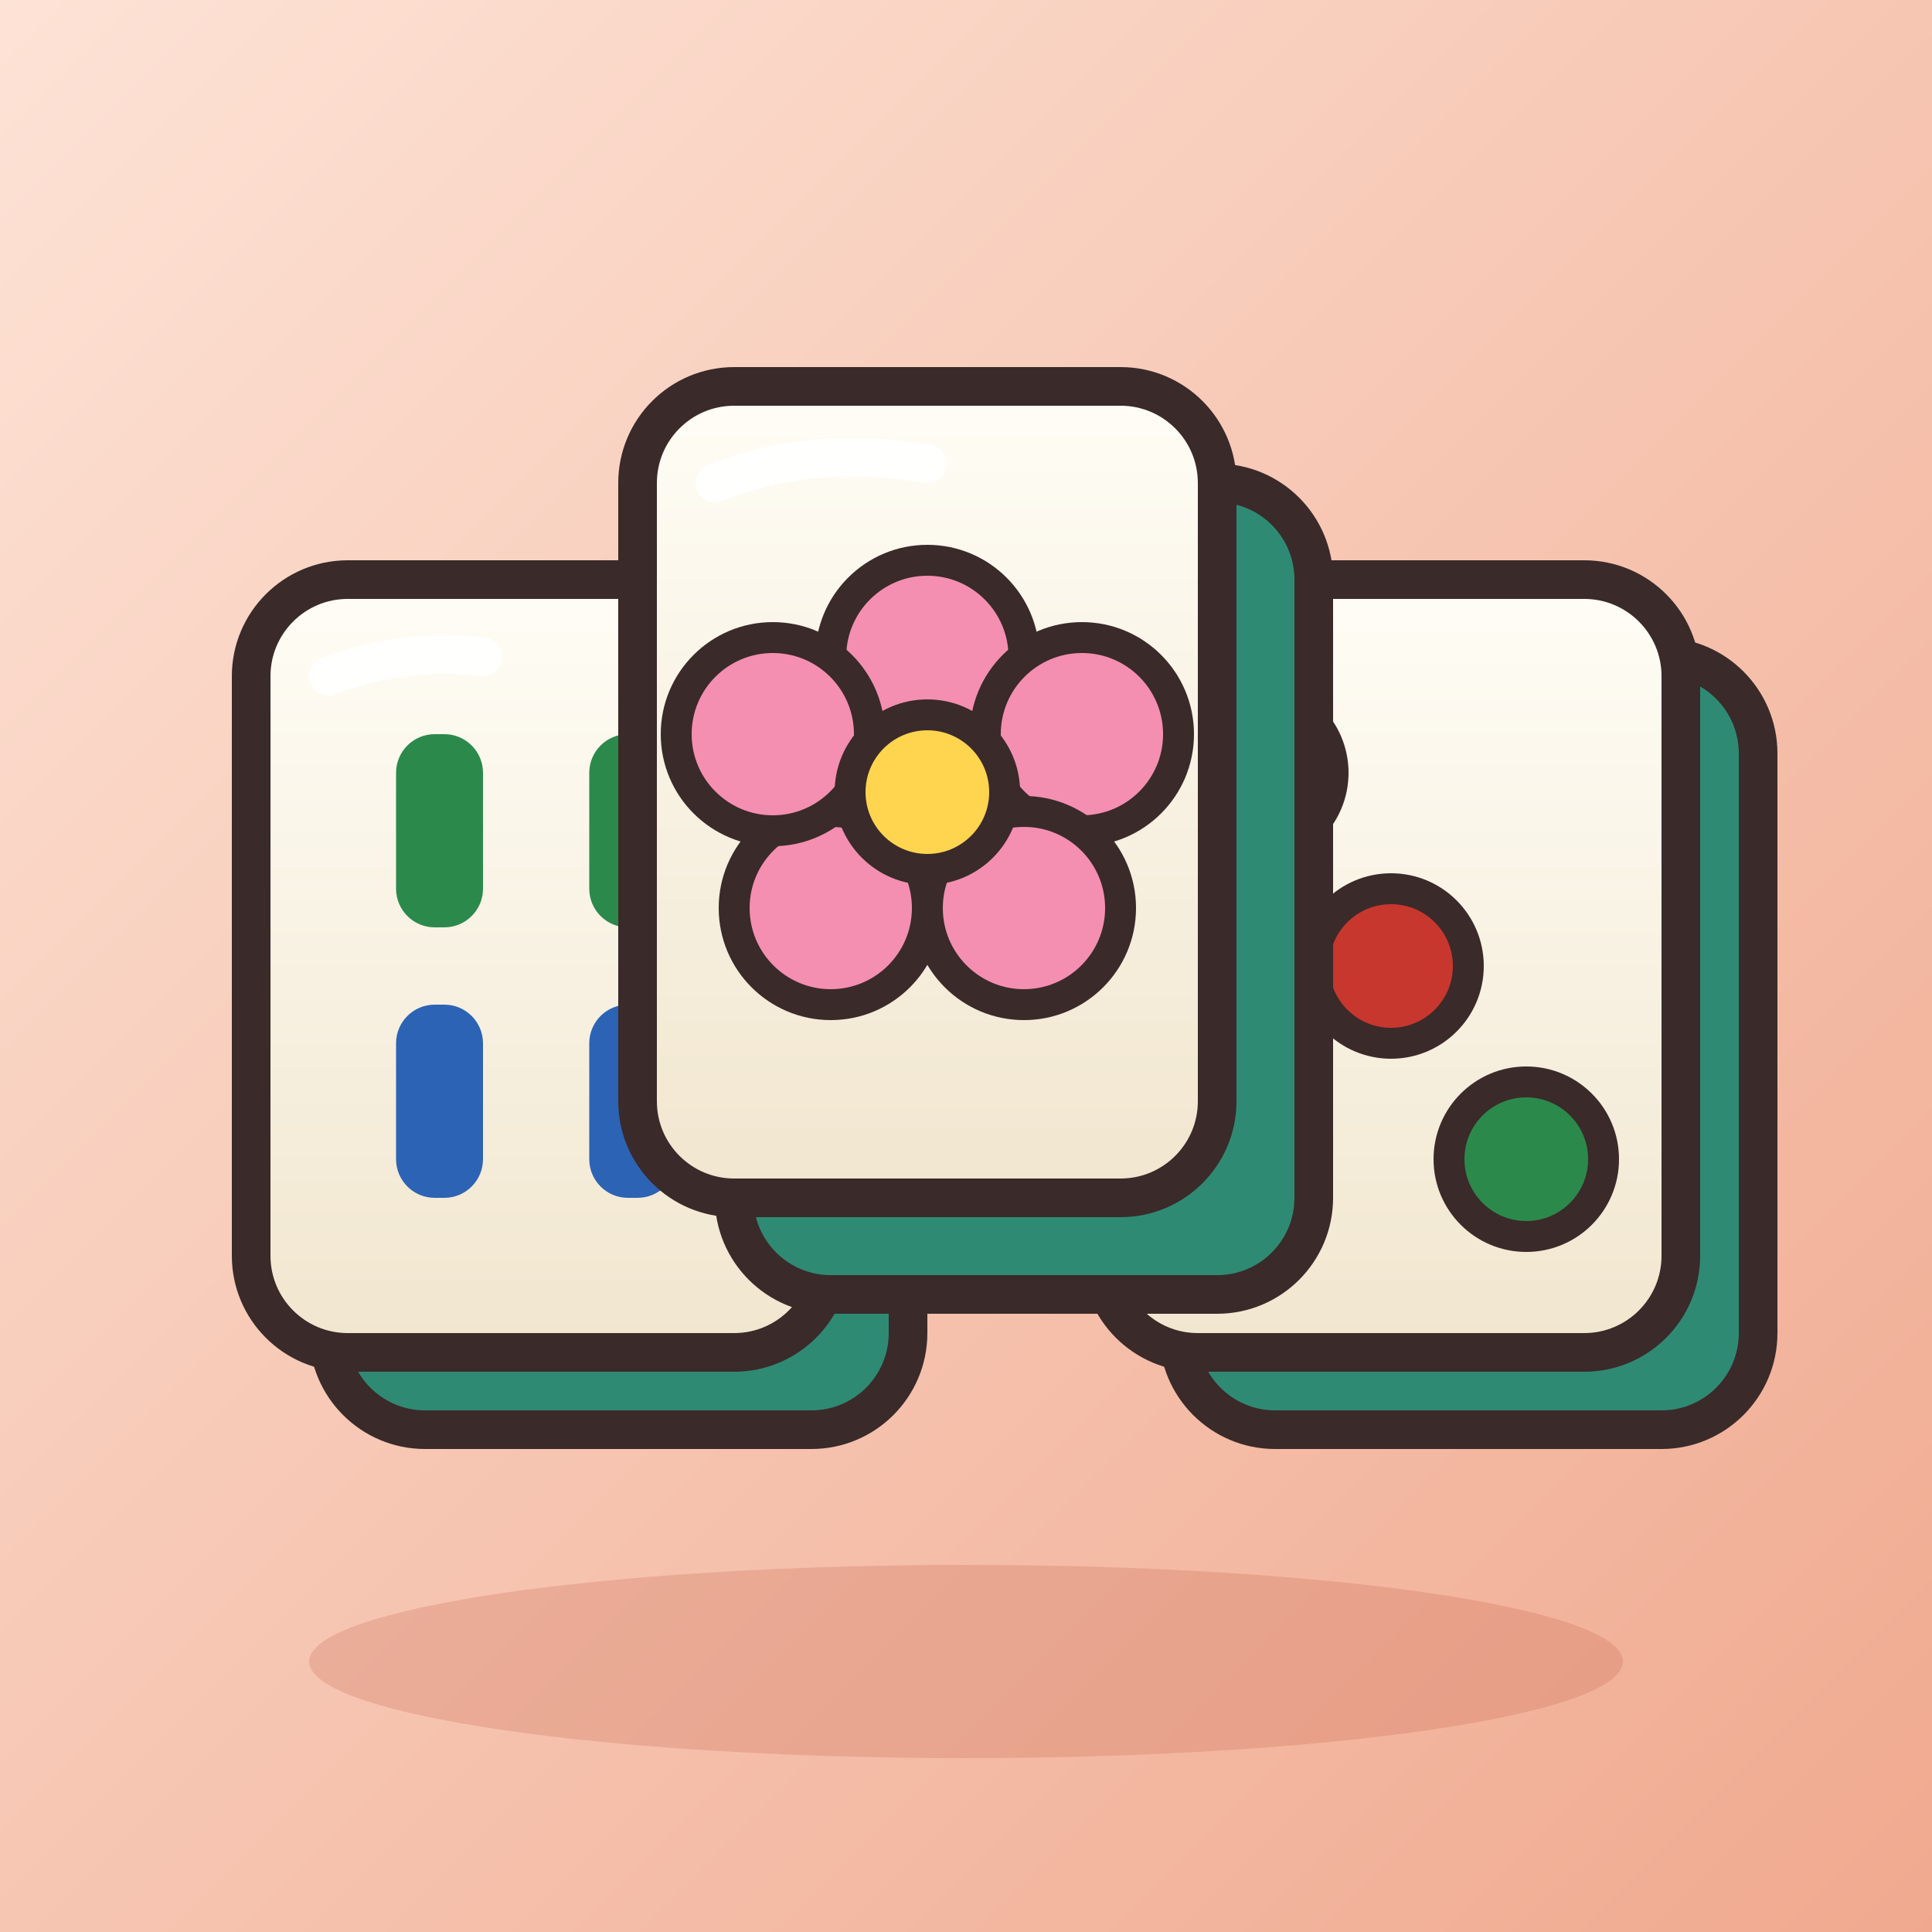
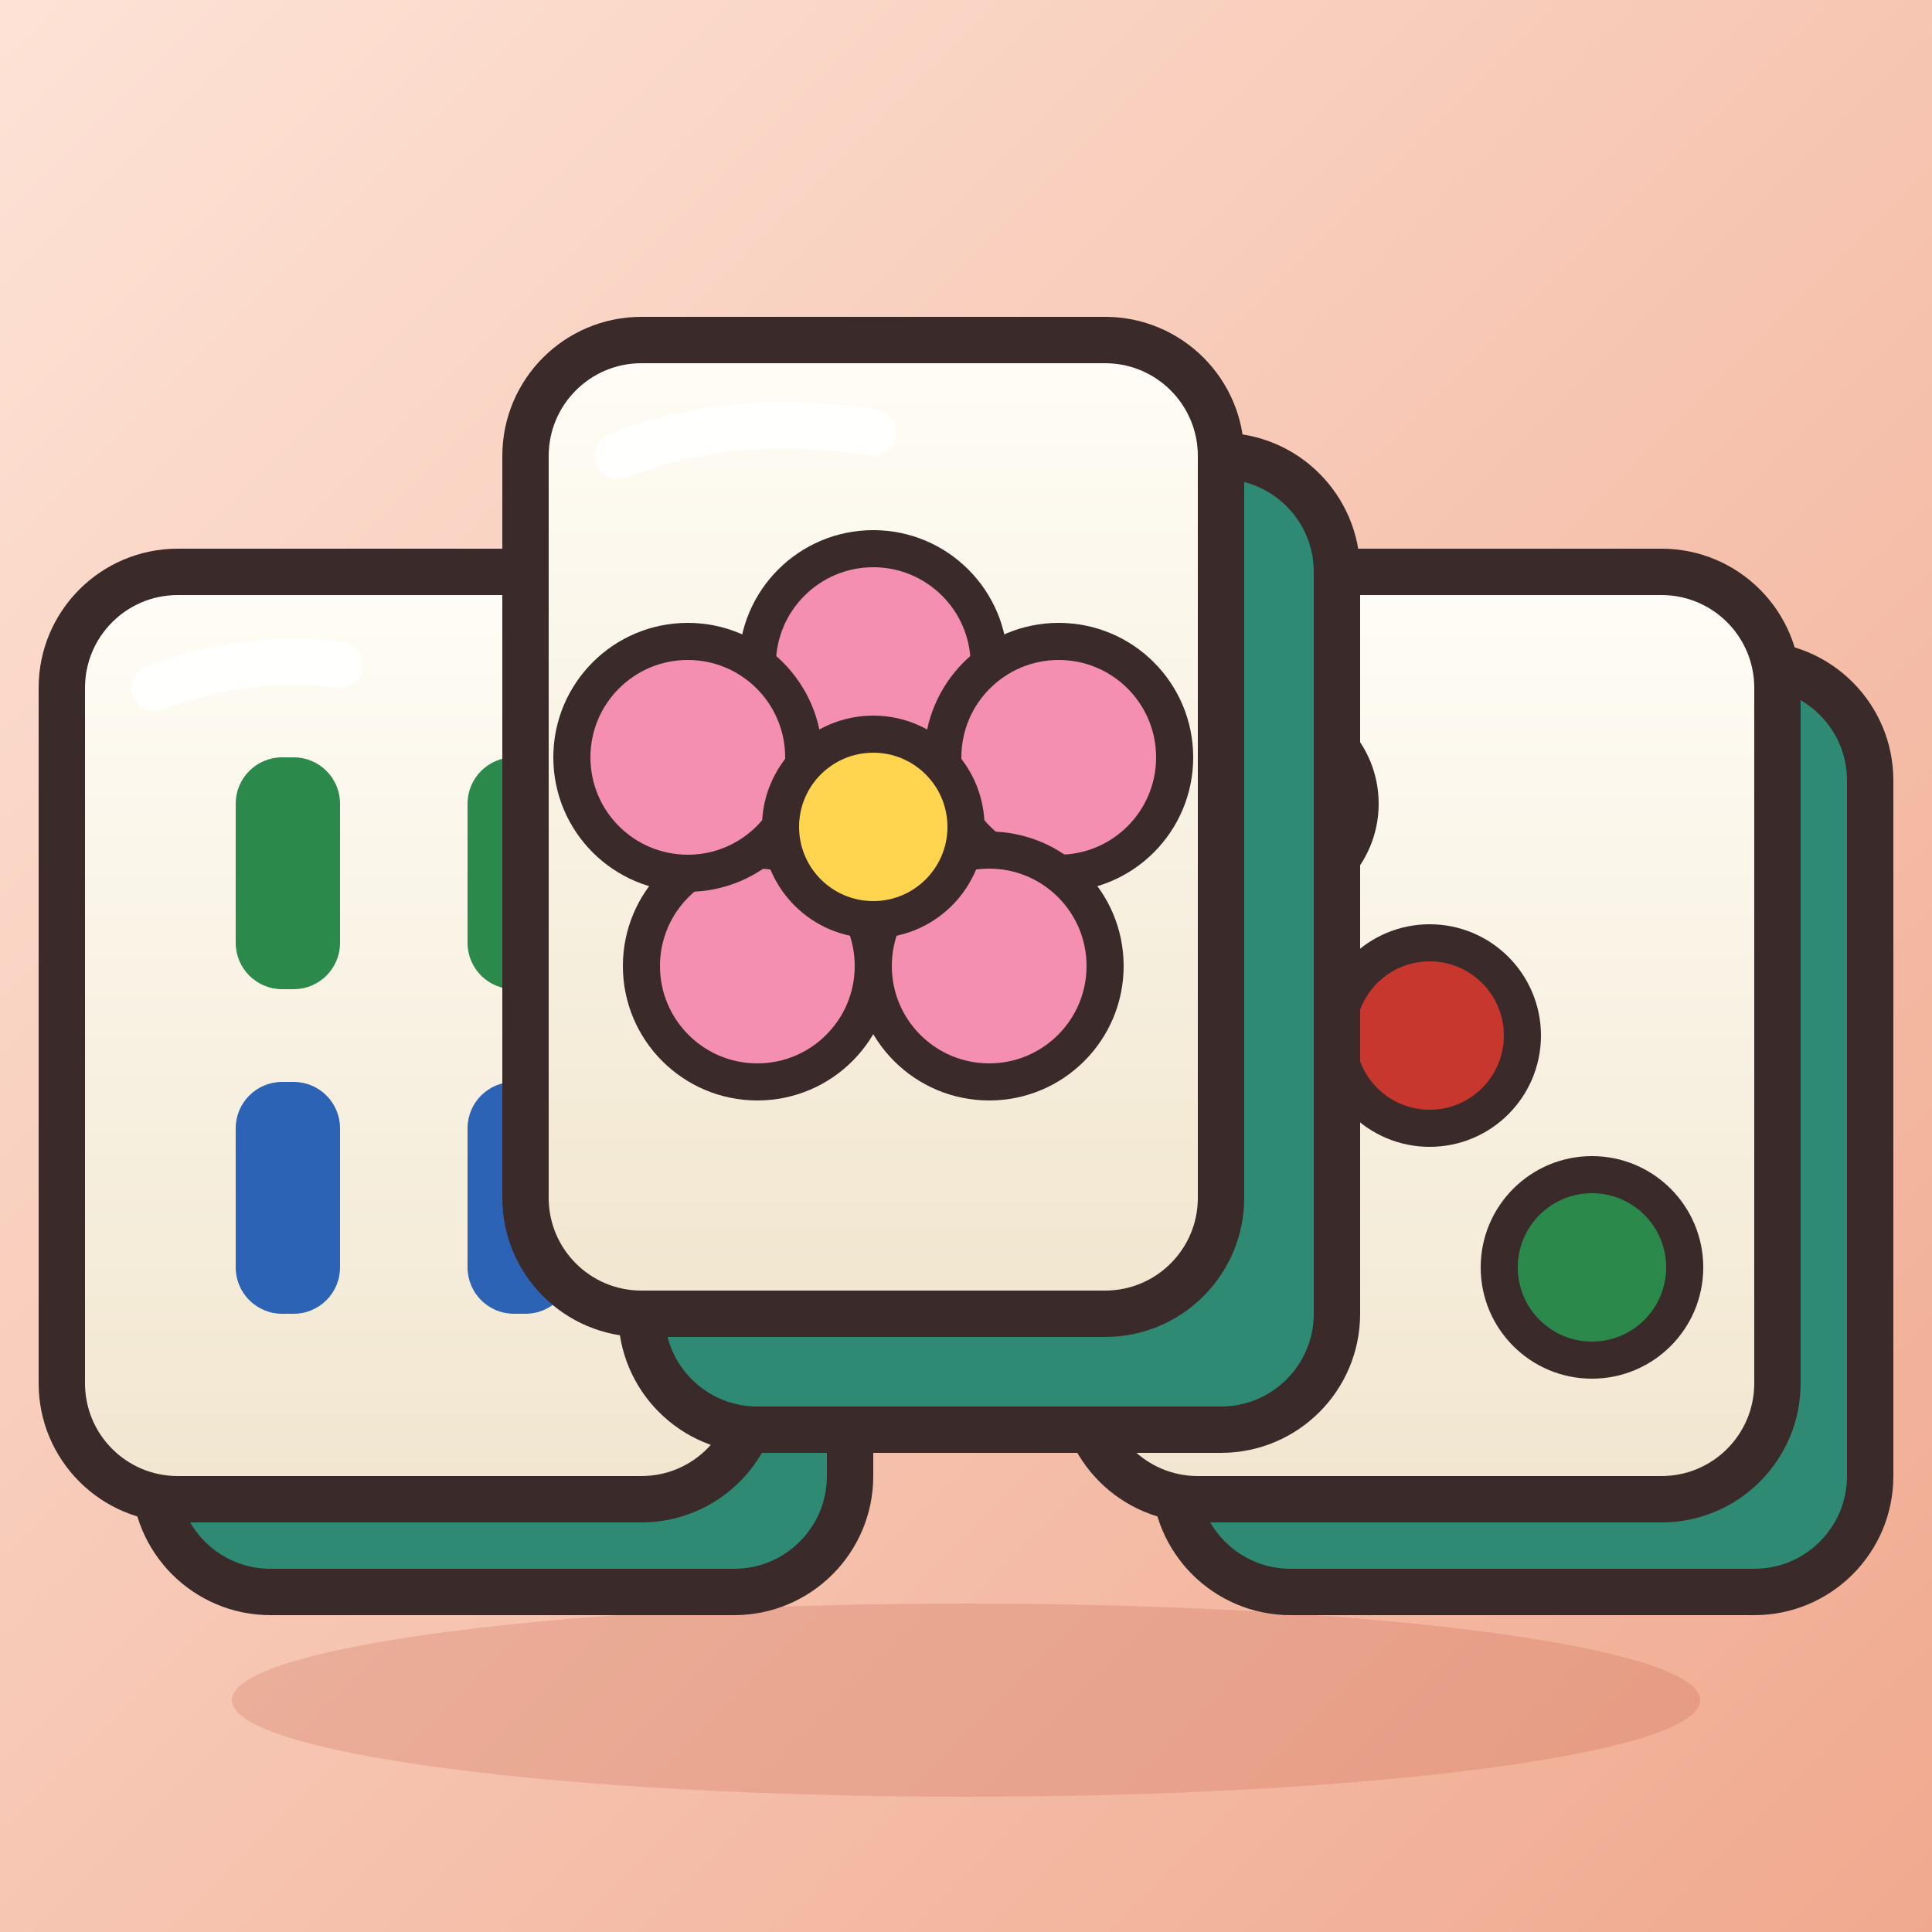
<svg xmlns="http://www.w3.org/2000/svg" viewBox="0 0 100 100">
  <defs>
    <linearGradient id="b" x1="0" y1="0" x2="1" y2="1">
      <stop offset="0" stop-color="#fde3d6" />
      <stop offset="1" stop-color="#f0a98f" />
    </linearGradient>
    <linearGradient id="f" x1="0" y1="0" x2="0" y2="1">
      <stop offset="0" stop-color="#fffdf6" />
      <stop offset="1" stop-color="#f1e6cf" />
    </linearGradient>
  </defs>
  <rect width="100" height="100" fill="url(#b)" />
-   <ellipse cx="50" cy="86" rx="34" ry="5" fill="#c0573e" opacity=".22" />
-   <g stroke="#3a2a2a" stroke-width="2" stroke-linejoin="round">
-     <rect x="17" y="34" width="30" height="40" rx="5" fill="#2f8a73" />
-     <rect x="13" y="30" width="30" height="40" rx="5" fill="url(#f)" />
-     <g stroke="none">
-       <rect x="20.5" y="38" width="4.5" height="10" rx="2" fill="#2b8a4b" />
-       <rect x="30.5" y="38" width="4.5" height="10" rx="2" fill="#2b8a4b" />
-       <rect x="20.5" y="52" width="4.5" height="10" rx="2" fill="#2d63b5" />
-       <rect x="30.5" y="52" width="4.5" height="10" rx="2" fill="#2d63b5" />
+   <ellipse cx="50" cy="88" rx="38" ry="5" fill="#c0573e" opacity=".22" />
+   <g transform="translate(50 50) scale(1.2) translate(-52 -47)">
+     <g stroke="#3a2a2a" stroke-width="2" stroke-linejoin="round">
+       <rect x="17" y="34" width="30" height="40" rx="5" fill="#2f8a73" />
+       <rect x="13" y="30" width="30" height="40" rx="5" fill="url(#f)" />
+       <g stroke="none">
+         <rect x="20.5" y="38" width="4.5" height="10" rx="2" fill="#2b8a4b" />
+         <rect x="30.5" y="38" width="4.5" height="10" rx="2" fill="#2b8a4b" />
+         <rect x="20.5" y="52" width="4.5" height="10" rx="2" fill="#2d63b5" />
+         <rect x="30.5" y="52" width="4.5" height="10" rx="2" fill="#2d63b5" />
+       </g>
+       <rect x="61" y="34" width="30" height="40" rx="5" fill="#2f8a73" />
+       <rect x="57" y="30" width="30" height="40" rx="5" fill="url(#f)" />
+       <circle cx="65" cy="40" r="4" fill="#2d63b5" stroke-width="1.6" />
+       <circle cx="72" cy="50" r="4" fill="#c8372d" stroke-width="1.6" />
+       <circle cx="79" cy="60" r="4" fill="#2b8a4b" stroke-width="1.6" />
+       <rect x="38" y="25" width="30" height="42" rx="5" fill="#2f8a73" />
+       <rect x="33" y="20" width="30" height="42" rx="5" fill="url(#f)" />
+       <g stroke-width="1.6">
+         <circle cx="48" cy="34" r="5" fill="#f48fb1" />
+         <circle cx="56" cy="38" r="5" fill="#f48fb1" />
+         <circle cx="53" cy="47" r="5" fill="#f48fb1" />
+         <circle cx="43" cy="47" r="5" fill="#f48fb1" />
+         <circle cx="40" cy="38" r="5" fill="#f48fb1" />
+         <circle cx="48" cy="41" r="4" fill="#ffd54f" />
+       </g>
    </g>
-     <rect x="61" y="34" width="30" height="40" rx="5" fill="#2f8a73" />
-     <rect x="57" y="30" width="30" height="40" rx="5" fill="url(#f)" />
-     <circle cx="65" cy="40" r="4" fill="#2d63b5" stroke-width="1.6" />
-     <circle cx="72" cy="50" r="4" fill="#c8372d" stroke-width="1.6" />
-     <circle cx="79" cy="60" r="4" fill="#2b8a4b" stroke-width="1.6" />
-     <rect x="38" y="25" width="30" height="42" rx="5" fill="#2f8a73" />
-     <rect x="33" y="20" width="30" height="42" rx="5" fill="url(#f)" />
-     <g stroke-width="1.6">
-       <circle cx="48" cy="34" r="5" fill="#f48fb1" />
-       <circle cx="56" cy="38" r="5" fill="#f48fb1" />
-       <circle cx="53" cy="47" r="5" fill="#f48fb1" />
-       <circle cx="43" cy="47" r="5" fill="#f48fb1" />
-       <circle cx="40" cy="38" r="5" fill="#f48fb1" />
-       <circle cx="48" cy="41" r="4" fill="#ffd54f" />
-     </g>
+     <path d="M37 25q5-2 11-1" fill="none" stroke="#ffffff" stroke-width="2" stroke-linecap="round" opacity=".95" />
+     <path d="M17 35q4-1.5 8-1" fill="none" stroke="#ffffff" stroke-width="2" stroke-linecap="round" opacity=".9" />
  </g>
-   <path d="M37 25q5-2 11-1" fill="none" stroke="#ffffff" stroke-width="2" stroke-linecap="round" opacity=".95" />
-   <path d="M17 35q4-1.5 8-1" fill="none" stroke="#ffffff" stroke-width="2" stroke-linecap="round" opacity=".9" />
</svg>
